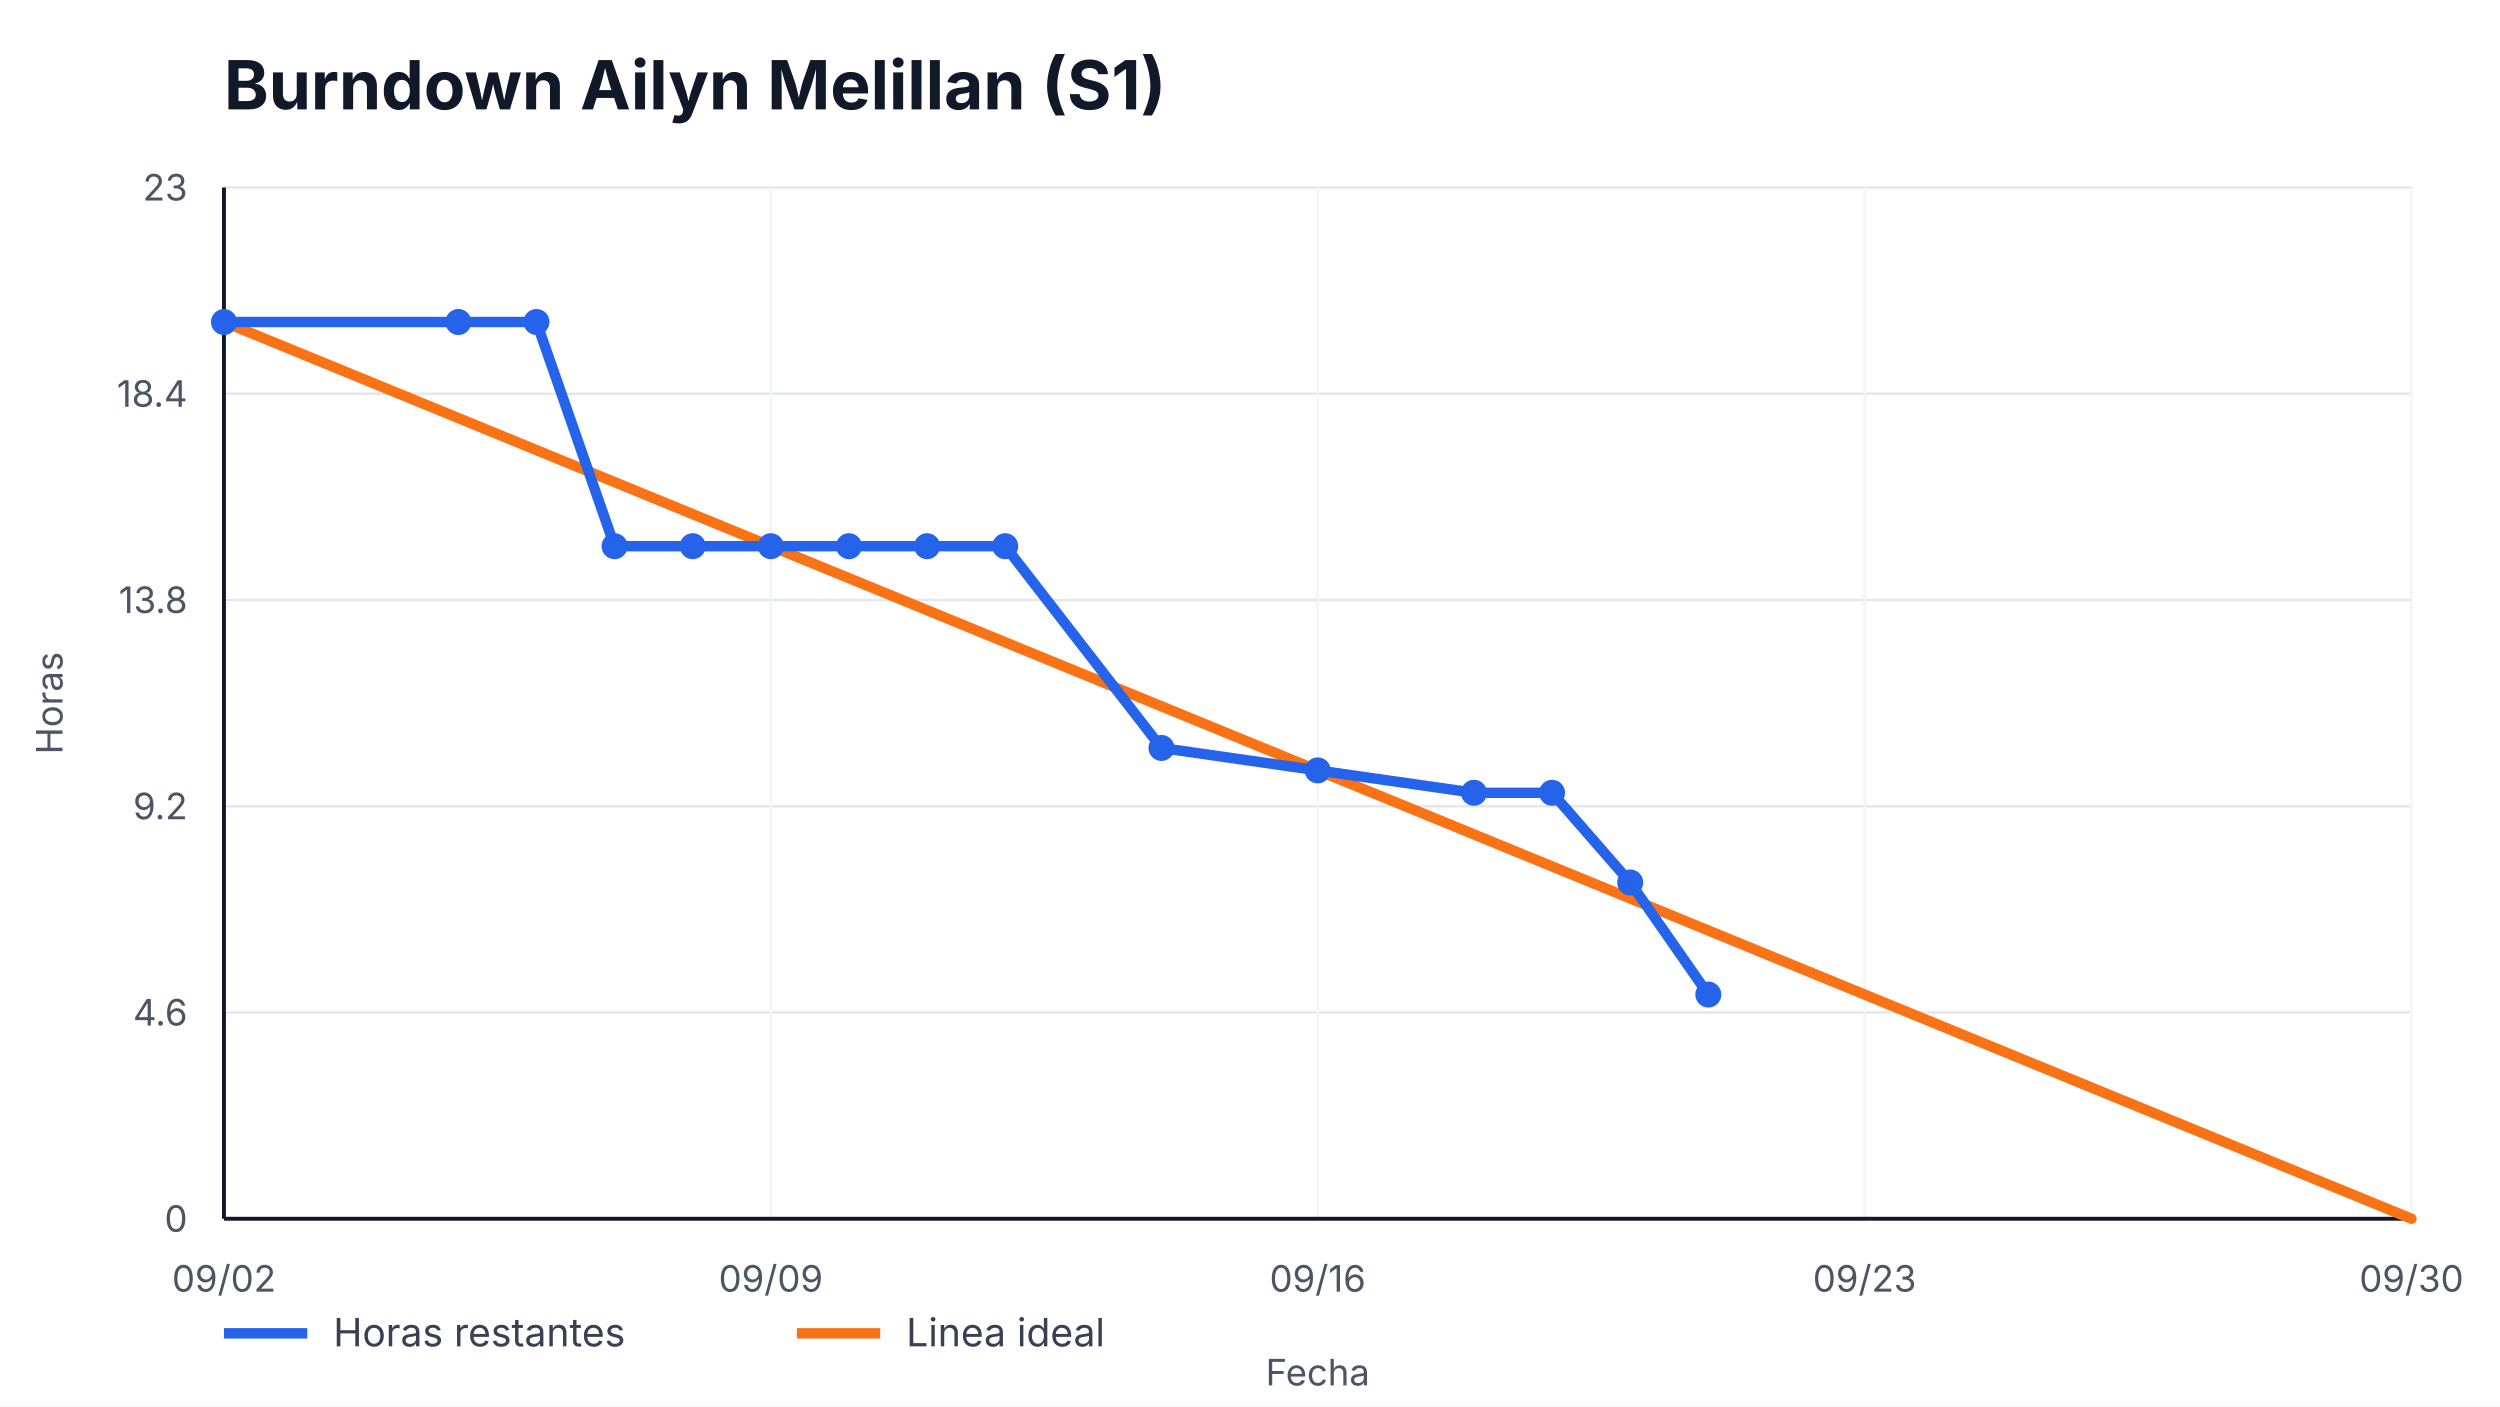
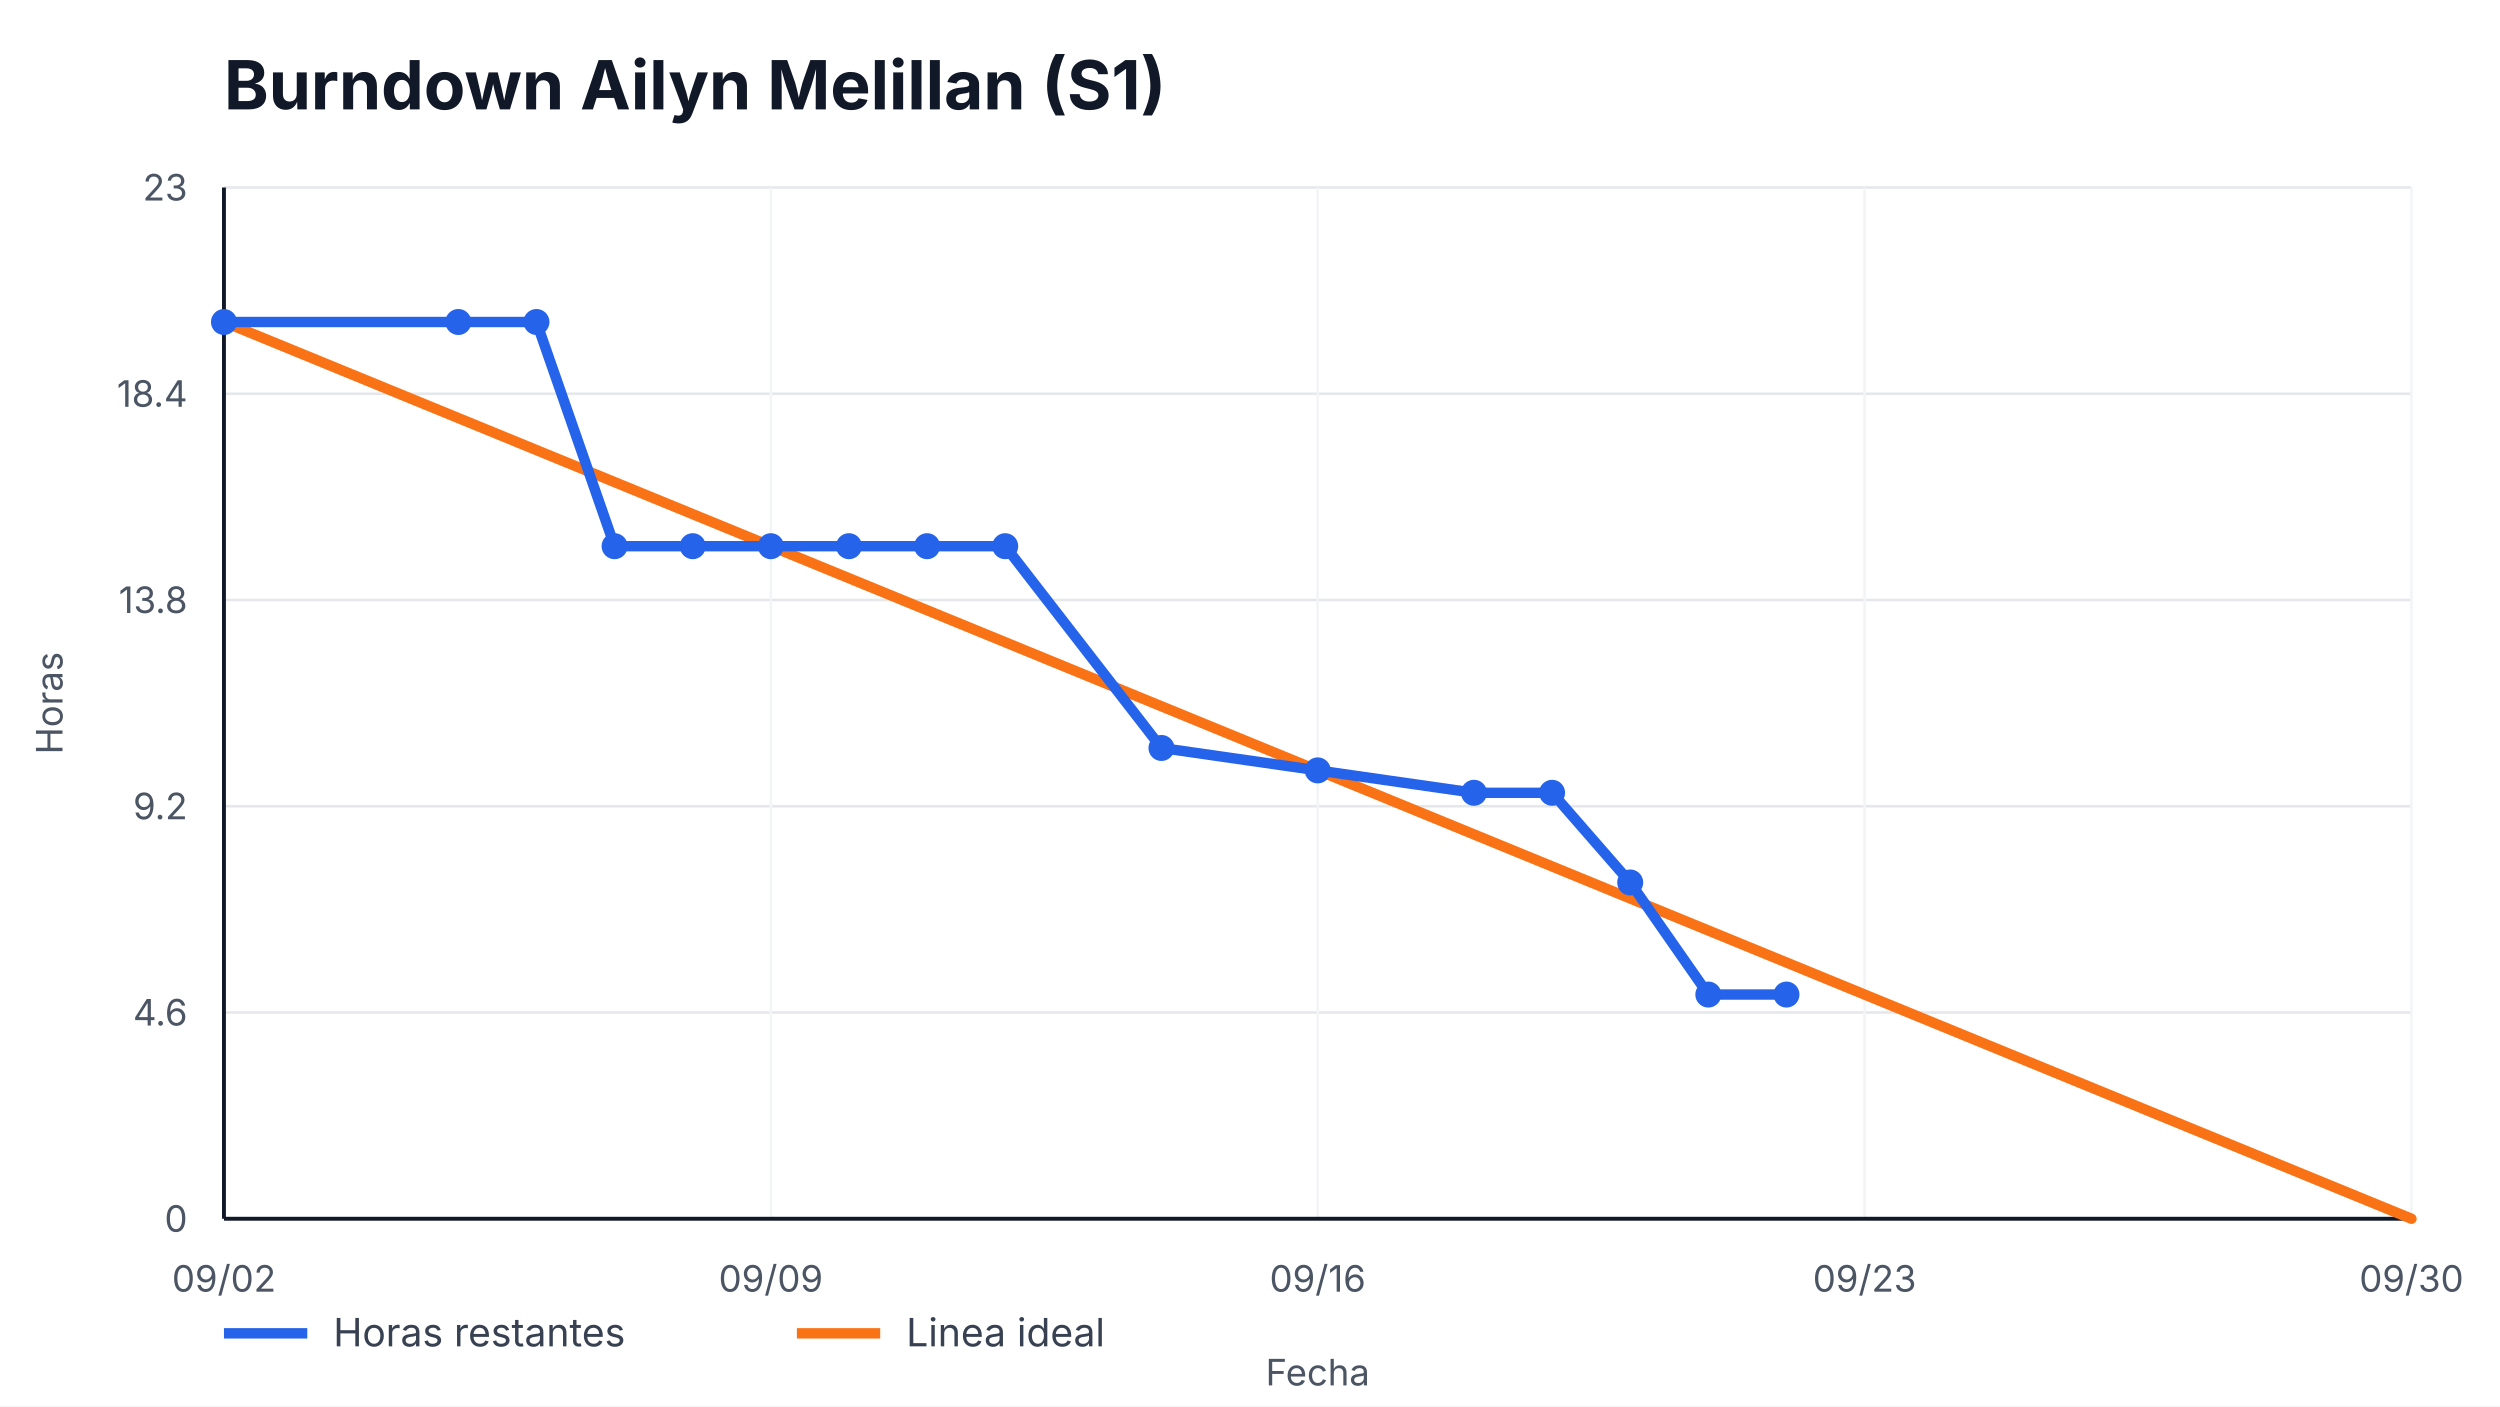
<svg xmlns="http://www.w3.org/2000/svg" width="960" height="540" viewBox="0 0 960 540" role="img" aria-label="Burndown Ailyn Melillan (S1)">
  <style>
    text { font-family: -apple-system, BlinkMacSystemFont, "Segoe UI", sans-serif; fill: #111827; }
    .title { font-size: 26px; font-weight: 700; }
    .axis { font-size: 14px; fill: #4b5563; }
    .legend { font-size: 15px; fill: #374151; }
    .overrun { font-size: 14px; font-weight: 700; fill: #b91c1c; }
  </style>
  <rect width="100%" height="100%" fill="#ffffff" />
  <text x="86" y="42" class="title">Burndown Ailyn Melillan (S1)</text>
  <g>
    <line x1="86" y1="468.00" x2="926" y2="468.00" stroke="#e5e7eb" />
    <line x1="86" y1="388.80" x2="926" y2="388.80" stroke="#e5e7eb" />
    <line x1="86" y1="309.60" x2="926" y2="309.60" stroke="#e5e7eb" />
    <line x1="86" y1="230.40" x2="926" y2="230.40" stroke="#e5e7eb" />
    <line x1="86" y1="151.20" x2="926" y2="151.20" stroke="#e5e7eb" />
    <line x1="86" y1="72.00" x2="926" y2="72.00" stroke="#e5e7eb" />
  </g>
  <g>
    <line x1="86.00" y1="72" x2="86.00" y2="468" stroke="#f3f4f6" />
    <text x="86.00" y="496" text-anchor="middle" class="axis">09/02</text>
    <line x1="296.00" y1="72" x2="296.00" y2="468" stroke="#f3f4f6" />
    <text x="296.00" y="496" text-anchor="middle" class="axis">09/09</text>
    <line x1="506.00" y1="72" x2="506.00" y2="468" stroke="#f3f4f6" />
    <text x="506.00" y="496" text-anchor="middle" class="axis">09/16</text>
    <line x1="716.00" y1="72" x2="716.00" y2="468" stroke="#f3f4f6" />
    <text x="716.00" y="496" text-anchor="middle" class="axis">09/23</text>
    <line x1="926.00" y1="72" x2="926.00" y2="468" stroke="#f3f4f6" />
    <text x="926.00" y="496" text-anchor="middle" class="axis">09/30</text>
  </g>
  <line x1="86" y1="468" x2="926" y2="468" stroke="#111827" stroke-width="1.5" />
  <line x1="86" y1="72" x2="86" y2="468" stroke="#111827" stroke-width="1.5" />
  <g>
    <text x="72" y="473.00" text-anchor="end" class="axis">0</text>
    <text x="72" y="393.80" text-anchor="end" class="axis">4.6</text>
    <text x="72" y="314.60" text-anchor="end" class="axis">9.2</text>
    <text x="72" y="235.40" text-anchor="end" class="axis">13.8</text>
    <text x="72" y="156.20" text-anchor="end" class="axis">18.4</text>
    <text x="72" y="77.00" text-anchor="end" class="axis">23</text>
  </g>
  <polyline points="86.00,123.65 926.00,468.00" fill="none" stroke="#f97316" stroke-width="4" stroke-linecap="round" />
-   <polyline points="86.00,123.65 176.00,123.65 206.00,123.65 236.00,209.74 266.00,209.74 296.00,209.74 326.00,209.74 356.00,209.74 386.00,209.74 446.00,287.22 506.00,295.83 566.00,304.43 596.00,304.43 626.00,338.87 656.00,381.91" fill="none" stroke="#2563eb" stroke-width="4" stroke-linecap="round" stroke-linejoin="round" />
+   <polyline points="86.00,123.65 176.00,123.65 206.00,123.65 236.00,209.74 266.00,209.74 296.00,209.74 326.00,209.74 356.00,209.74 386.00,209.74 446.00,287.22 506.00,295.83 566.00,304.43 596.00,304.43 626.00,338.87 656.00,381.91 686.00,381.91" fill="none" stroke="#2563eb" stroke-width="4" stroke-linecap="round" stroke-linejoin="round" />
  <g>
    <circle cx="86.00" cy="123.65" r="5" fill="#2563eb" />
    <circle cx="176.00" cy="123.65" r="5" fill="#2563eb" />
    <circle cx="206.00" cy="123.65" r="5" fill="#2563eb" />
    <circle cx="236.00" cy="209.74" r="5" fill="#2563eb" />
    <circle cx="266.00" cy="209.74" r="5" fill="#2563eb" />
    <circle cx="296.00" cy="209.74" r="5" fill="#2563eb" />
    <circle cx="326.00" cy="209.74" r="5" fill="#2563eb" />
    <circle cx="356.00" cy="209.74" r="5" fill="#2563eb" />
    <circle cx="386.00" cy="209.74" r="5" fill="#2563eb" />
    <circle cx="446.00" cy="287.22" r="5" fill="#2563eb" />
    <circle cx="506.00" cy="295.83" r="5" fill="#2563eb" />
    <circle cx="566.00" cy="304.43" r="5" fill="#2563eb" />
    <circle cx="596.00" cy="304.43" r="5" fill="#2563eb" />
    <circle cx="626.00" cy="338.87" r="5" fill="#2563eb" />
    <circle cx="656.00" cy="381.91" r="5" fill="#2563eb" />
+     <circle cx="686.00" cy="381.91" r="5" fill="#2563eb" />
  </g>
  <line x1="86" y1="512" x2="118" y2="512" stroke="#2563eb" stroke-width="4" />
  <text x="128" y="517" class="legend">Horas restantes</text>
  <line x1="306" y1="512" x2="338" y2="512" stroke="#f97316" stroke-width="4" />
  <text x="348" y="517" class="legend">Linea ideal</text>
  <text x="506.0" y="532" text-anchor="middle" class="axis">Fecha</text>
  <text x="24" y="270.0" transform="rotate(-90 24,270.0)" text-anchor="middle" class="axis">Horas</text>
</svg>
